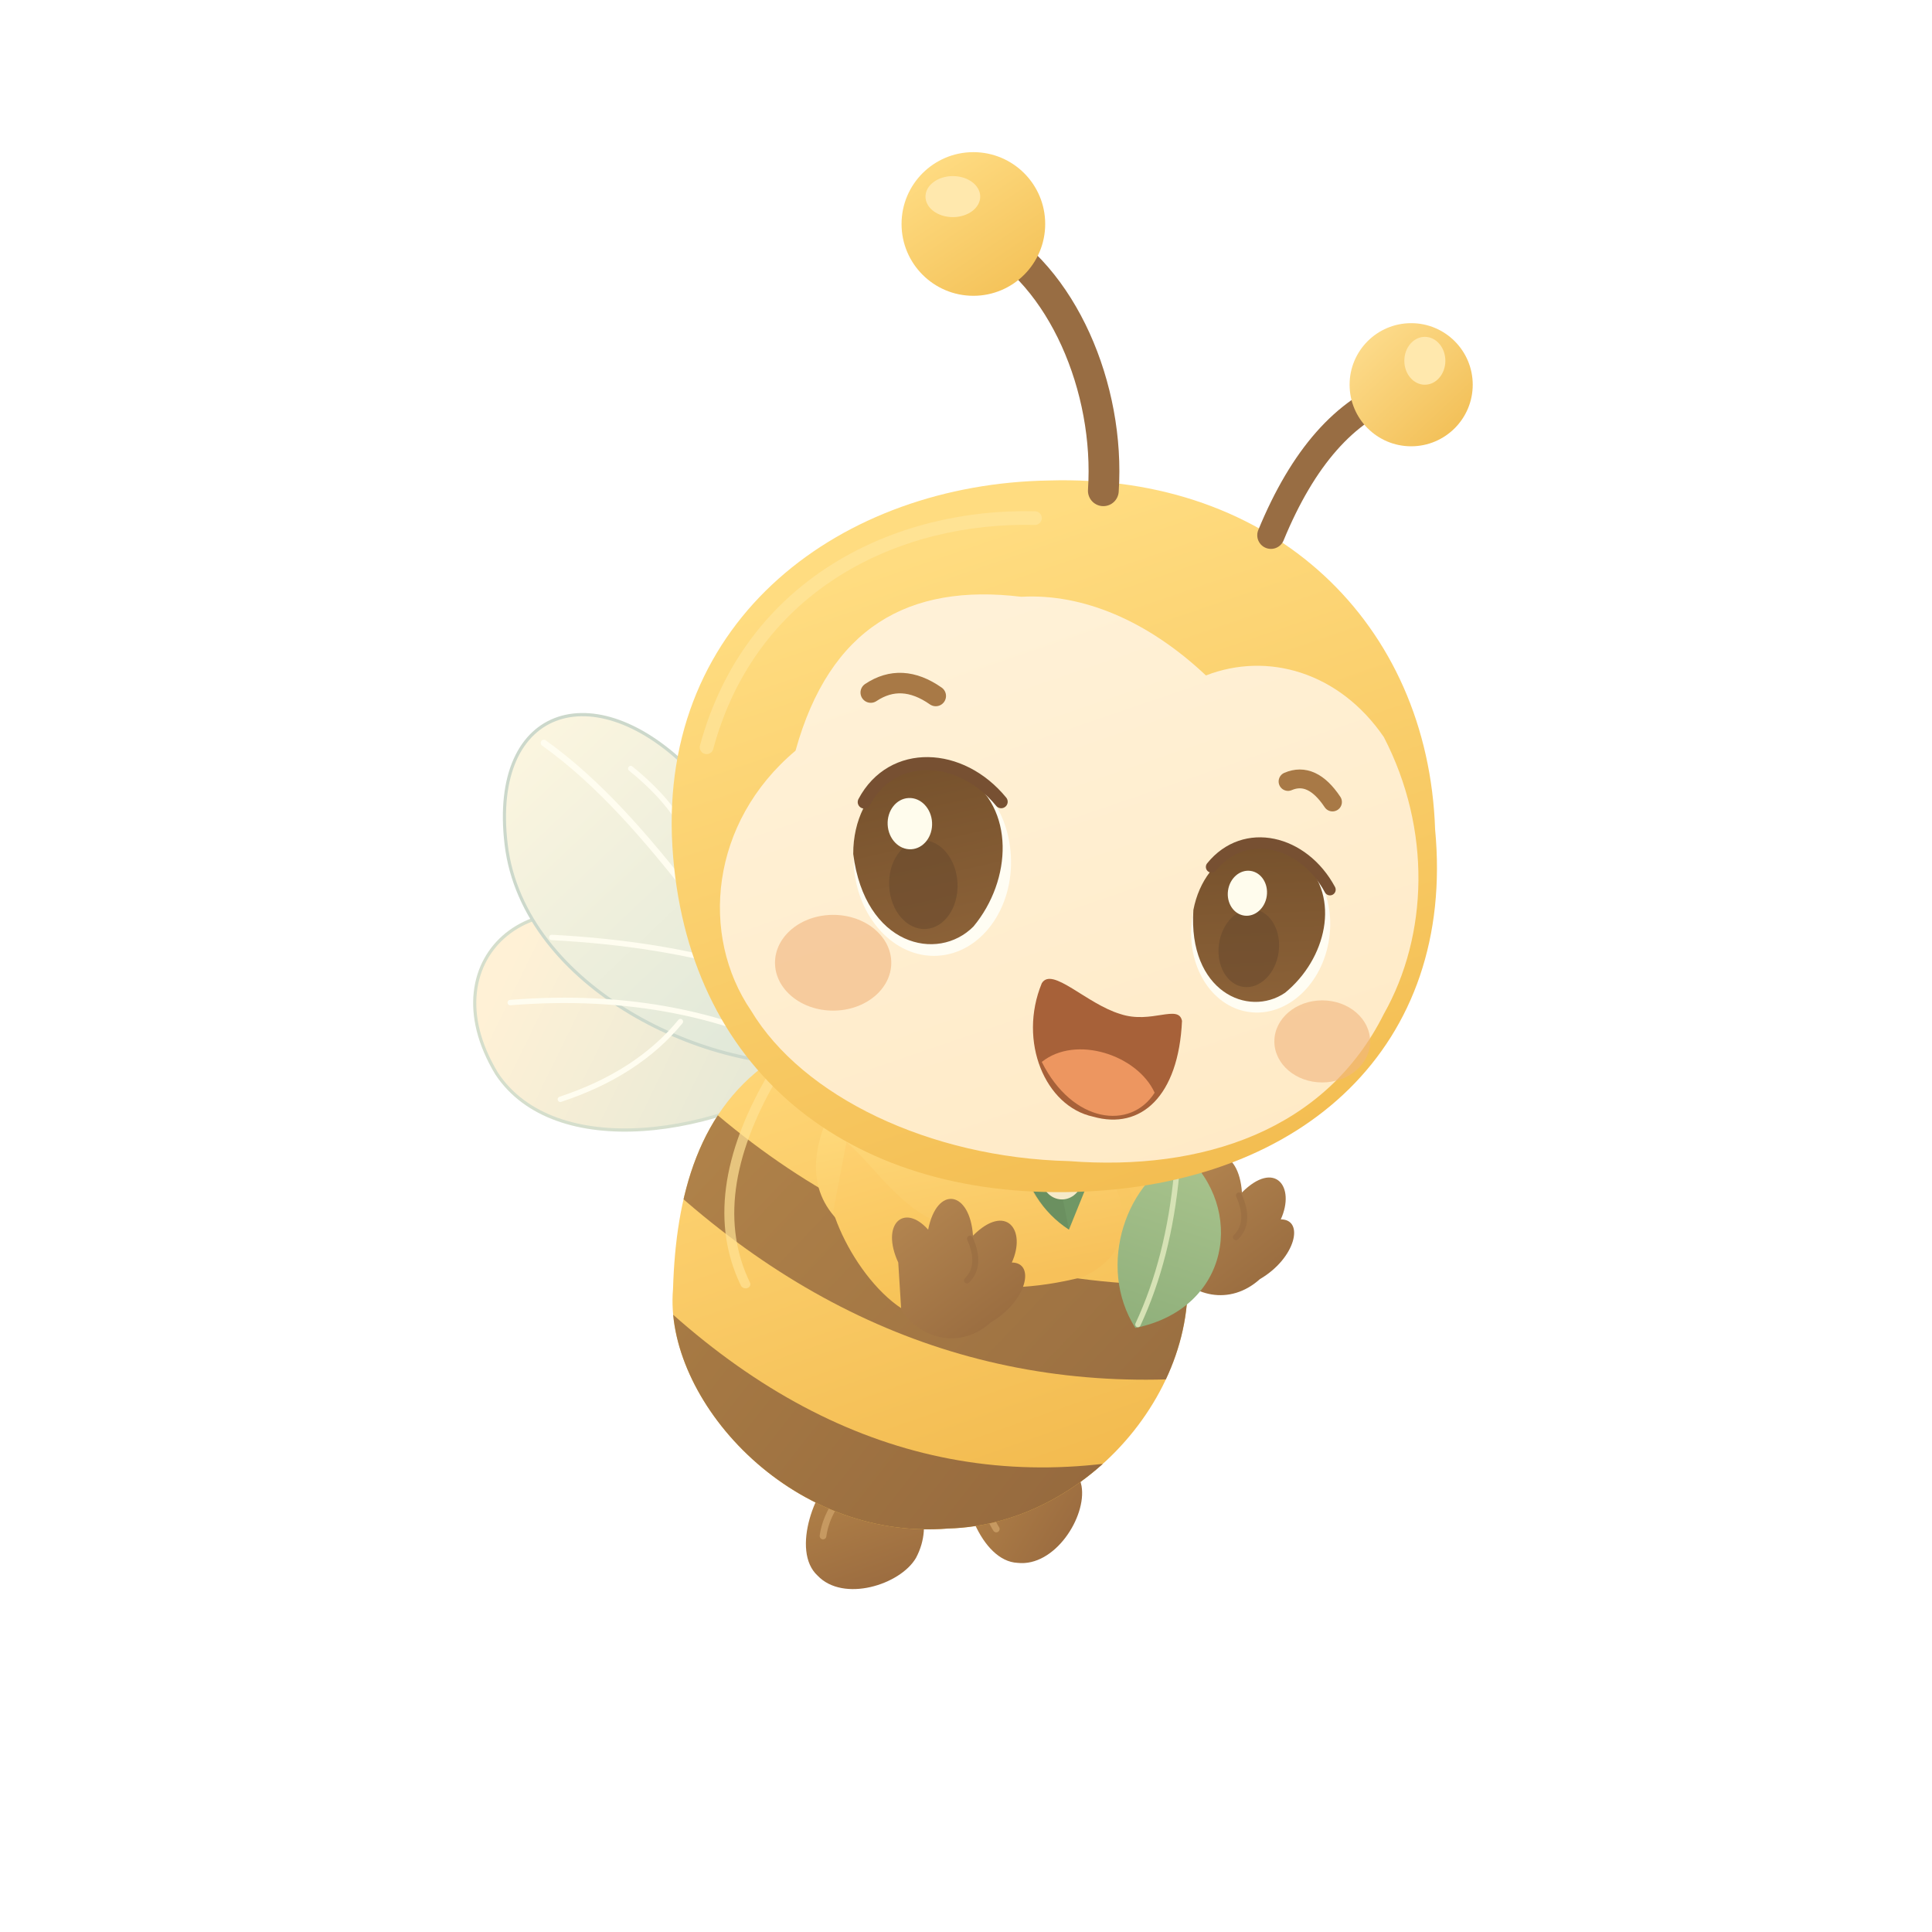
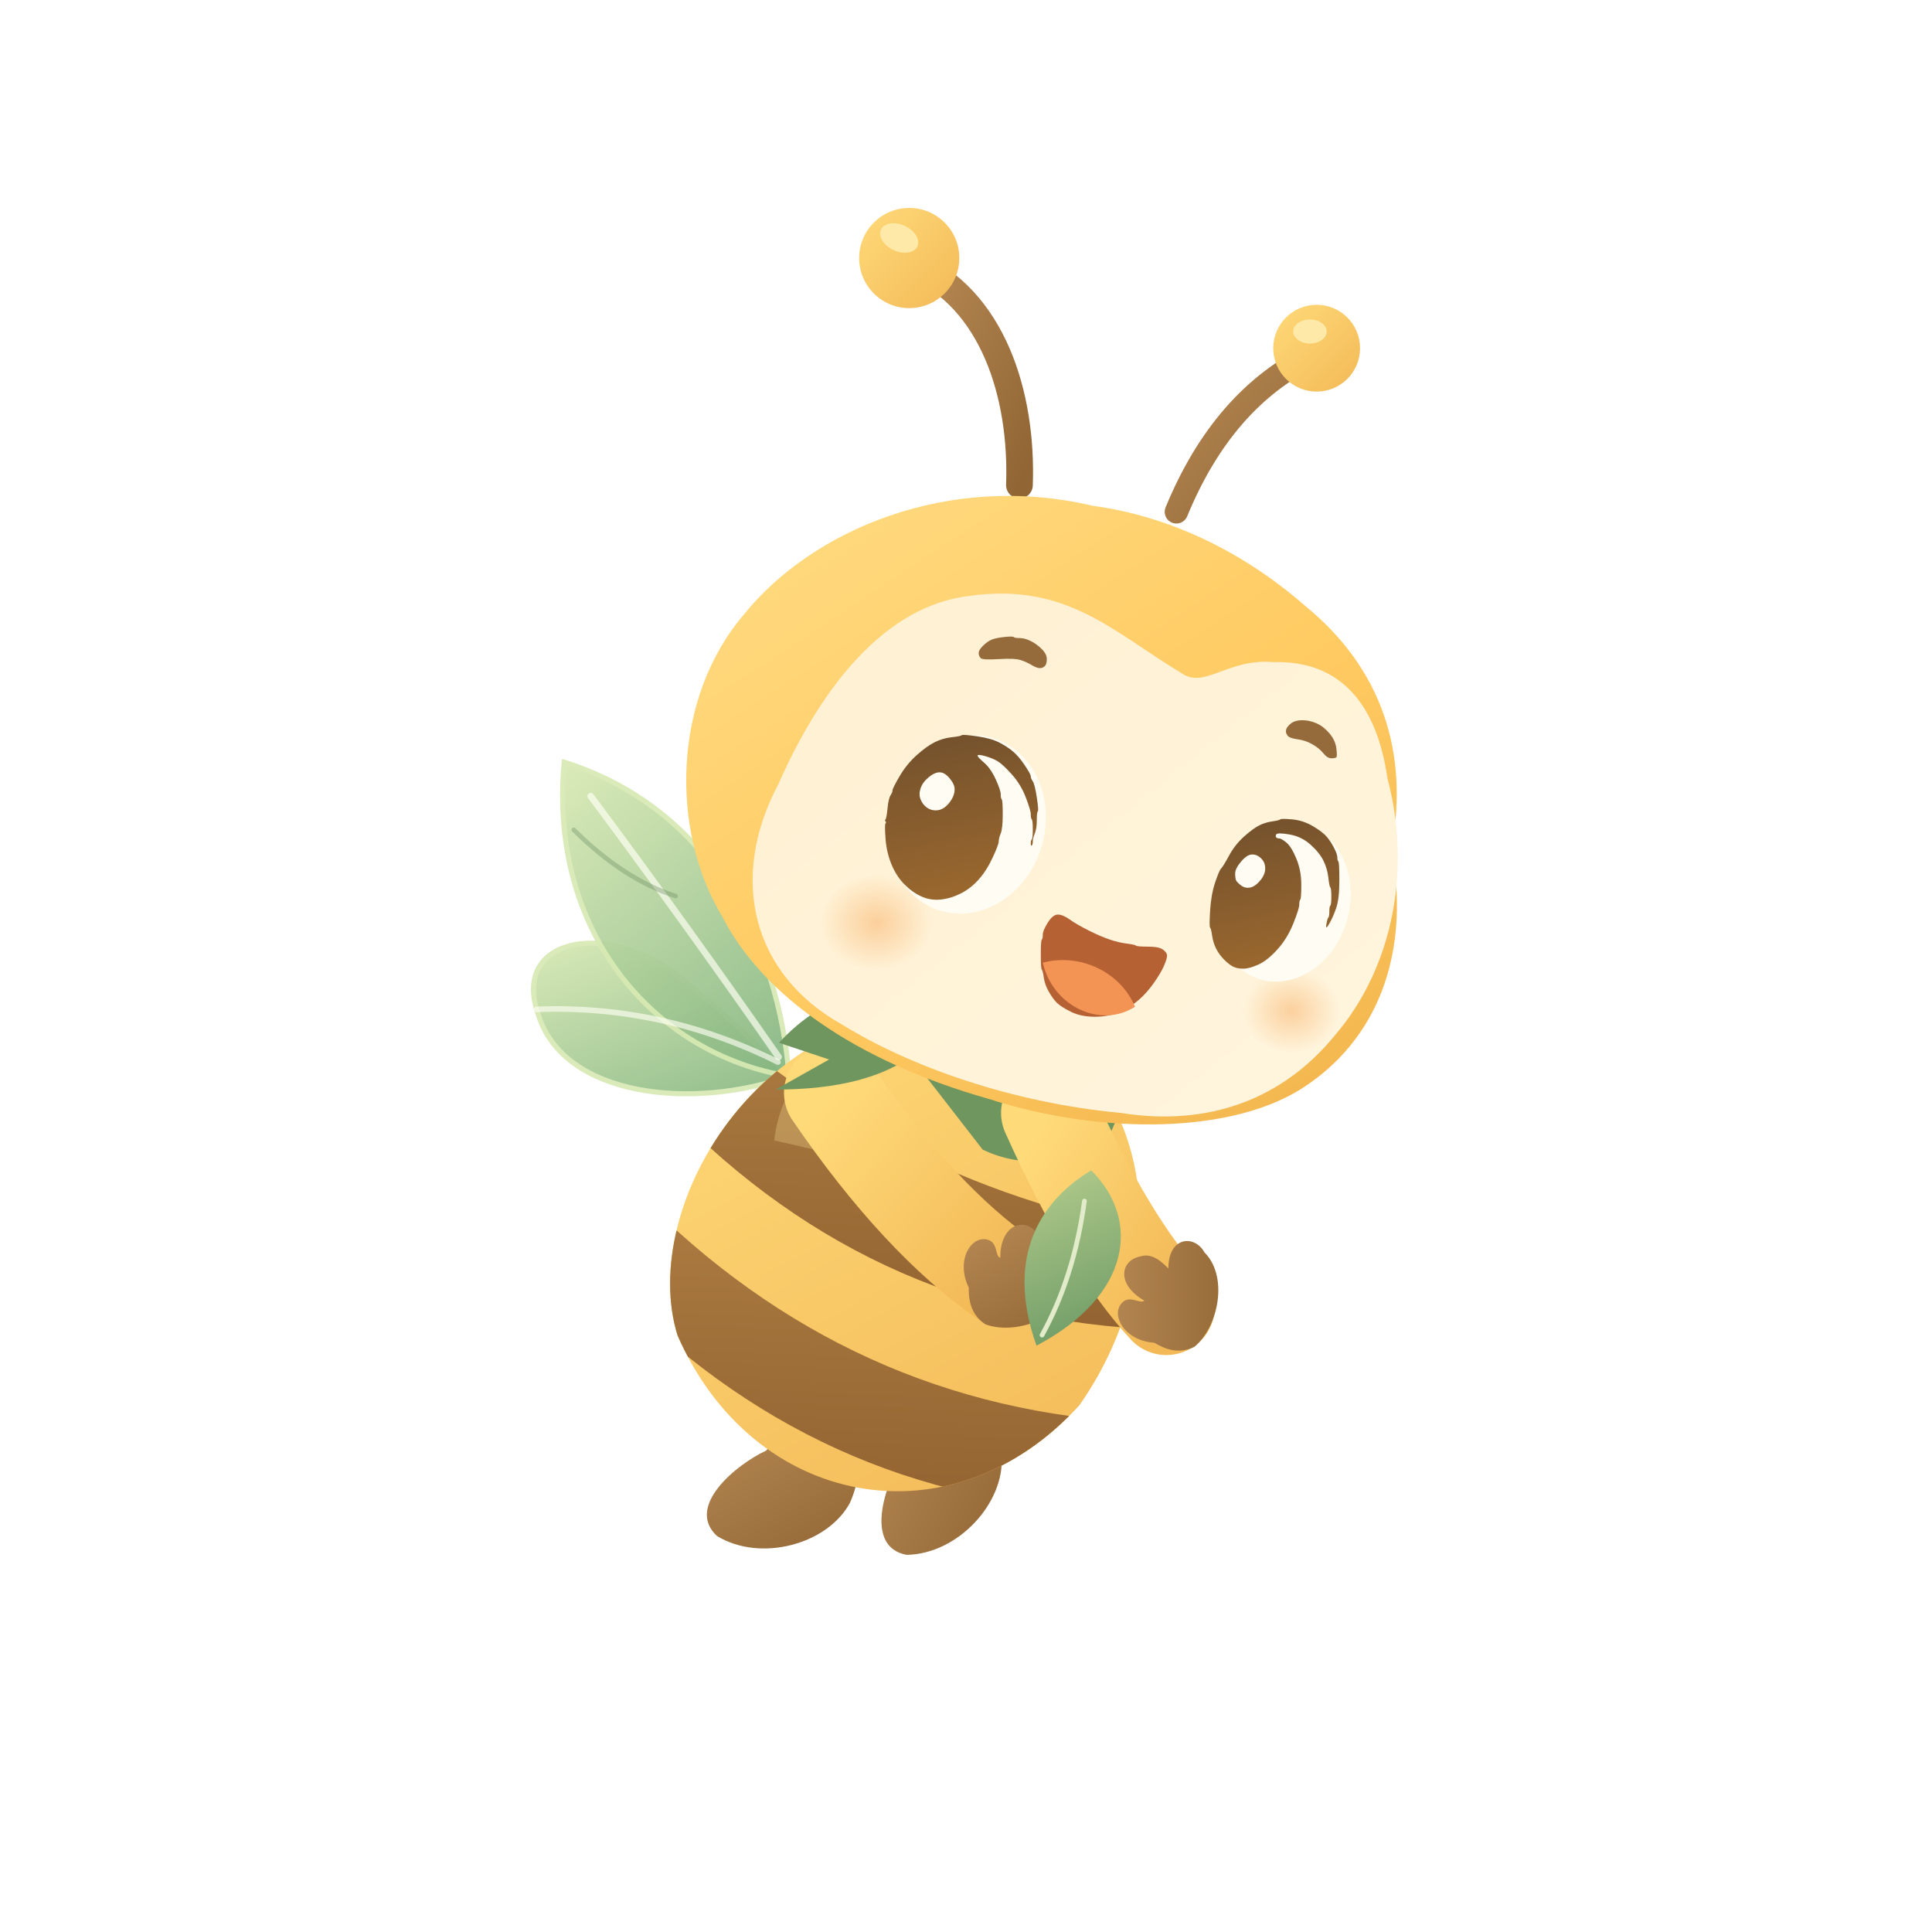
- <svg xmlns="http://www.w3.org/2000/svg" width="512" height="512" viewBox="0 0 512 512">
+ <svg xmlns="http://www.w3.org/2000/svg" viewBox="0 0 512 512" width="512" height="512">
  <defs>
-     <linearGradient id="paint-1" gradientUnits="userSpaceOnUse" x1="-146" y1="-64" x2="-25" y2="14">
-       <stop offset="0" stop-color="#FFF1D6" />
-       <stop offset="1" stop-color="#E4E8D6" />
+     <linearGradient id="faceGold" x1=".1" y1="0" x2=".85" y2="1" gradientUnits="objectBoundingBox">
+       <stop stop-color="#FFDB82" />
+       <stop offset=".55" stop-color="#FFCA61" />
+       <stop offset="1" stop-color="#F4B750" />
    </linearGradient>
-     <linearGradient id="paint-2" gradientUnits="userSpaceOnUse" x1="-122" y1="-164" x2="0" y2="0">
-       <stop offset="0" stop-color="#FBF5DF" />
-       <stop offset="1" stop-color="#DCE6D8" />
+     <linearGradient id="faceCream" x1="0" y1="0" x2="1" y2="1">
+       <stop stop-color="#FFF0D1" />
+       <stop offset="1" stop-color="#FFF5DE" />
    </linearGradient>
-     <linearGradient id="paint-3" gradientUnits="userSpaceOnUse" x1="-146" y1="-64" x2="-25" y2="14">
-       <stop offset="0" stop-color="#FFF1D6" />
-       <stop offset="1" stop-color="#E4E8D6" />
+     <radialGradient id="cheek">
+       <stop stop-color="#F7AF64" stop-opacity=".65" />
+       <stop offset="1" stop-color="#F7AF64" stop-opacity="0" />
+     </radialGradient>
+     <linearGradient id="eyeBrown" x1="0" y1="0" x2=".2" y2="1">
+       <stop stop-color="#71502D" />
+       <stop offset="1" stop-color="#99672E" />
    </linearGradient>
-     <linearGradient id="paint-4" gradientUnits="userSpaceOnUse" x1="-122" y1="-164" x2="0" y2="0">
-       <stop offset="0" stop-color="#FBF5DF" />
-       <stop offset="1" stop-color="#DCE6D8" />
+     <linearGradient id="bodyGold" x1="0" y1="0" x2="1" y2="1">
+       <stop stop-color="#FFDA79" />
+       <stop offset="1" stop-color="#F3B957" />
    </linearGradient>
-     <linearGradient id="paint-5" gradientUnits="userSpaceOnUse" x1="-10" y1="-17" x2="20" y2="20">
-       <stop offset="0" stop-color="#B28248" />
-       <stop offset="1" stop-color="#996A3F" />
+     <linearGradient id="stripeBrown" x1="0" y1="0" x2="1" y2="1">
+       <stop stop-color="#AC7C42" />
+       <stop offset="1" stop-color="#90612F" />
    </linearGradient>
-     <linearGradient id="paint-6" gradientUnits="userSpaceOnUse" x1="-10" y1="-17" x2="20" y2="20">
-       <stop offset="0" stop-color="#B28248" />
-       <stop offset="1" stop-color="#996A3F" />
+     <linearGradient id="handBrown" x1="0" y1="0" x2="1" y2="1">
+       <stop stop-color="#B78A55" />
+       <stop offset="1" stop-color="#926634" />
    </linearGradient>
-     <linearGradient id="paint-7" gradientUnits="userSpaceOnUse" x1="-55" y1="-75" x2="60" y2="88">
-       <stop offset="0" stop-color="#FFD677" />
-       <stop offset="1" stop-color="#F0B648" />
+     <linearGradient id="wing" x1="0" y1="0" x2="1" y2="1">
+       <stop stop-color="#D7E9B3" />
+       <stop offset="1" stop-color="#83B47F" />
    </linearGradient>
-     <clipPath id="clip-8">
-       <path d="M-62 -65 C-22 -97 50 -72 68 -34 C88 10 61 72 18 84 C-28 100 -74 60 -78 22 C-83 -10 -82 -42 -62 -65Z" />
-     </clipPath>
-     <linearGradient id="paint-9" gradientUnits="userSpaceOnUse" x1="-90" y1="-50" x2="80" y2="40">
-       <stop offset="0" stop-color="#B2844A" />
-       <stop offset="1" stop-color="#986D40" />
+     <linearGradient id="accessory" x1="0" y1="0" x2="1" y2="1">
+       <stop stop-color="#709660" />
+       <stop offset="1" stop-color="#709660" />
    </linearGradient>
-     <linearGradient id="paint-10" gradientUnits="userSpaceOnUse" x1="-95" y1="20" x2="70" y2="90">
-       <stop offset="0" stop-color="#AA7D45" />
-       <stop offset="1" stop-color="#93673D" />
+     <linearGradient id="page" x1="0" y1="0" x2="1" y2="1">
+       <stop stop-color="#FFFAE8" />
+       <stop offset="1" stop-color="#E4D8B6" />
    </linearGradient>
-     <linearGradient id="paint-11" gradientUnits="userSpaceOnUse" x1="0" y1="-70" x2="30" y2="-10">
-       <stop offset="0" stop-color="#FFDA7C" />
-       <stop offset="1" stop-color="#F7C15A" />
+     <linearGradient id="leaf" x1="0" y1="0" x2="1" y2="1">
+       <stop stop-color="#AEC889" />
+       <stop offset="1" stop-color="#6F9C67" />
    </linearGradient>
-     <linearGradient id="paint-12" gradientUnits="userSpaceOnUse" x1="0" y1="-20" x2="21" y2="50">
-       <stop offset="0" stop-color="#FFD374" />
-       <stop offset="1" stop-color="#F5BF51" />
-     </linearGradient>
-     <linearGradient id="paint-13" gradientUnits="userSpaceOnUse" x1="-15" y1="-20" x2="15" y2="20">
-       <stop offset="0" stop-color="#B38550" />
-       <stop offset="1" stop-color="#9A6D40" />
-     </linearGradient>
-     <linearGradient id="paint-14" gradientUnits="userSpaceOnUse" x1="0" y1="-20" x2="13" y2="45">
-       <stop offset="0" stop-color="#FFD374" />
-       <stop offset="1" stop-color="#F5BF51" />
-     </linearGradient>
-     <linearGradient id="paint-15" gradientUnits="userSpaceOnUse" x1="-15" y1="-20" x2="15" y2="20">
-       <stop offset="0" stop-color="#B38550" />
-       <stop offset="1" stop-color="#9A6D40" />
-     </linearGradient>
-     <linearGradient id="paint-16" gradientUnits="userSpaceOnUse" x1="0" y1="-100" x2="65" y2="90">
-       <stop offset="0" stop-color="#ACC68F" />
-       <stop offset="1" stop-color="#709765" />
-     </linearGradient>
-     <linearGradient id="paint-17" gradientUnits="userSpaceOnUse" x1="0" y1="-100" x2="65" y2="90">
-       <stop offset="0" stop-color="#ACC68F" />
-       <stop offset="1" stop-color="#709765" />
-     </linearGradient>
-     <linearGradient id="paint-18" gradientUnits="userSpaceOnUse" x1="0" y1="-100" x2="65" y2="90">
-       <stop offset="0" stop-color="#FFDC80" />
-       <stop offset="1" stop-color="#F3BD51" />
-     </linearGradient>
-     <linearGradient id="paint-19" gradientUnits="userSpaceOnUse" x1="0" y1="-100" x2="65" y2="90">
-       <stop offset="0" stop-color="#FFF2D9" />
-       <stop offset="1" stop-color="#FFEAC6" />
-     </linearGradient>
-     <linearGradient id="paint-20" gradientUnits="userSpaceOnUse" x1="0" y1="-27" x2="9" y2="25">
-       <stop offset="0" stop-color="#77522D" />
-       <stop offset="1" stop-color="#8C6238" />
-     </linearGradient>
-     <linearGradient id="paint-21" gradientUnits="userSpaceOnUse" x1="0" y1="-27" x2="9" y2="25">
-       <stop offset="0" stop-color="#77522D" />
-       <stop offset="1" stop-color="#8C6238" />
-     </linearGradient>
-     <linearGradient id="paint-22" gradientUnits="userSpaceOnUse" x1="-50" y1="-98" x2="-20" y2="-53">
-       <stop offset="0" stop-color="#FFDC83" />
-       <stop offset="1" stop-color="#F2BE52" />
-     </linearGradient>
-     <linearGradient id="paint-23" gradientUnits="userSpaceOnUse" x1="22" y1="-64" x2="55" y2="-29">
-       <stop offset="0" stop-color="#FFE196" />
-       <stop offset="1" stop-color="#F2BF56" />
-     </linearGradient>
-     <linearGradient id="paint-24" gradientUnits="userSpaceOnUse" x1="0" y1="-29" x2="12" y2="38">
-       <stop offset="0" stop-color="#FFE19A" />
-       <stop offset="1" stop-color="#EDB044" />
+     <linearGradient id="pot" x1="0" y1="0" x2="1" y2="1">
+       <stop stop-color="#E7B384" />
+       <stop offset="1" stop-color="#C48F66" />
    </linearGradient>
  </defs>
-   <g id="actor" transform="translate(30.72 30.72) rotate(0) scale(0.88 0.88)">
-     <g id="actor0--wings" transform="translate(215 285) rotate(0) scale(1 1)">
-       <g id="actor0--wings0--wing-left" transform="translate(0 0) rotate(-6) scale(0.63 0.65)">
-         <path id="actor0--wings0--wing-left0--lower-wing" d="M0 0 C-57 30 -136 32 -159 -11 C-187 -69 -127 -105 -77 -64 C-40 -35 -15 -7 0 0Z" fill="url(#paint-1)" stroke="#D5DECC" stroke-width="1.5" stroke-linecap="round" stroke-linejoin="round" />
-         <path id="actor0--wings0--wing-left1--upper-wing" d="M0 0 C-57 1 -142 -49 -143 -116 C-144 -182 -90 -191 -49 -138 C-17 -98 4 -32 0 0Z" fill="url(#paint-2)" stroke="#CCD8CB" stroke-width="1.5" stroke-linecap="round" stroke-linejoin="round" />
-         <path d="M-3 -4 C-41 -49 -71 -119 -120 -161" fill="none" stroke="#FFFDF0" stroke-width="3" stroke-linecap="round" stroke-linejoin="round" />
-         <path d="M-35 -47 Q-74 -63 -126 -71 M-57 -84 Q-46 -112 -80 -145 M-5 0 Q-65 -41 -149 -43 M-69 -26 Q-92 -4 -130 4" fill="none" stroke="#FFFDF0" stroke-width="2.5" stroke-linecap="round" stroke-linejoin="round" />
+   <g id="character" transform="translate(256 256) scale(.885) translate(-256 -256)" data-theme="guardian" data-stage="1">
+     <g id="wing-right" transform="translate(293 291) rotate(-6) scale(-0.45 0.45)">
+       <path d="M0 0 C-36 18-87 19-101-12 C-116-42-76-53-45-32 C-24-19-11-8 0 0Z" fill="url(#wing)" opacity=".92" stroke="#D7E9B3" stroke-width="2" />
+       <path d="M0 0 C-53-2-101-44-103-112 C-43-101-10-50 0 0Z" fill="url(#wing)" opacity=".92" stroke="#D7E9B3" stroke-width="2" />
+       <path d="M-5-7 Q-48-55-91-100" fill="none" stroke="#FFFFF4" stroke-width="2.6" stroke-linecap="round" stroke-linejoin="round" opacity=".68" />
+       <path d="M-5-5 Q-53-22-102-14" fill="none" stroke="#FFFFF4" stroke-width="2.2" stroke-linecap="round" stroke-linejoin="round" opacity=".64" />
+       <path d="M-53-65 Q-74-69-96-86" fill="none" stroke="#64865D" stroke-width="1.8" stroke-linecap="round" stroke-linejoin="round" opacity=".35" />
+     </g>
+     <g id="wing-left" transform="translate(203 289) rotate(7) scale(0.76 0.76)">
+       <path d="M0 0 C-36 18-87 19-101-12 C-116-42-76-53-45-32 C-24-19-11-8 0 0Z" fill="url(#wing)" opacity=".92" stroke="#D7E9B3" stroke-width="2" />
+       <path d="M0 0 C-53-2-101-44-103-112 C-43-101-10-50 0 0Z" fill="url(#wing)" opacity=".92" stroke="#D7E9B3" stroke-width="2" />
+       <path d="M-5-7 Q-48-55-91-100" fill="none" stroke="#FFFFF4" stroke-width="2.6" stroke-linecap="round" stroke-linejoin="round" opacity=".68" />
+       <path d="M-5-5 Q-53-22-102-14" fill="none" stroke="#FFFFF4" stroke-width="2.2" stroke-linecap="round" stroke-linejoin="round" opacity=".64" />
+       <path d="M-53-65 Q-74-69-96-86" fill="none" stroke="#64865D" stroke-width="1.8" stroke-linecap="round" stroke-linejoin="round" opacity=".35" />
+     </g>
+     <g id="feet">
+       <g id="foot-0" transform="translate(207 406.2) rotate(20)">
+         <path d="M-4-18 C9-21 18-10 17 5 C15 19-2 31-17 28 C-29 23-19 6-12-1Z" fill="url(#handBrown)" />
      </g>
-       <g id="actor0--wings1--wing-right" transform="translate(0 0) rotate(8) scale(-0.5 0.57)">
-         <path id="actor0--wings1--wing-right0--lower-wing" d="M0 0 C-57 30 -136 32 -159 -11 C-187 -69 -127 -105 -77 -64 C-40 -35 -15 -7 0 0Z" fill="url(#paint-3)" stroke="#D5DECC" stroke-width="1.5" stroke-linecap="round" stroke-linejoin="round" />
-         <path id="actor0--wings1--wing-right1--upper-wing" d="M0 0 C-57 1 -142 -49 -143 -116 C-144 -182 -90 -191 -49 -138 C-17 -98 4 -32 0 0Z" fill="url(#paint-4)" stroke="#CCD8CB" stroke-width="1.5" stroke-linecap="round" stroke-linejoin="round" />
-         <path d="M-3 -4 C-41 -49 -71 -119 -120 -161" fill="none" stroke="#FFFDF0" stroke-width="3" stroke-linecap="round" stroke-linejoin="round" />
-         <path d="M-35 -47 Q-74 -63 -126 -71 M-57 -84 Q-46 -112 -80 -145 M-5 0 Q-65 -41 -149 -43 M-69 -26 Q-92 -4 -130 4" fill="none" stroke="#FFFDF0" stroke-width="2.5" stroke-linecap="round" stroke-linejoin="round" />
+       <g id="foot-1" transform="translate(249 401.4) rotate(-12)">
+         <path d="M-4-18 C9-21 18-10 17 5 C15 19-2 31-17 28 C-29 23-19 6-12-1Z" fill="url(#handBrown)" />
      </g>
    </g>
-     <g id="actor1--foot-0" transform="translate(225 424) rotate(20) scale(0.84 0.84)">
-       <path d="M-14 -17 C-21 -7 -21 18 -9 23 C3 29 20 16 22 5 C24 -9 14 -20 2 -21Z" fill="url(#paint-5)" />
-       <path d="M-9 -12 Q-14 0 -12 9" fill="none" stroke="#C69961" stroke-width="2.4" stroke-linecap="round" stroke-linejoin="round" />
+     <g id="body" transform="translate(238 343) rotate(20)">
+       <defs>
+         <clipPath id="bodyClip">
+           <path d="M0 -80 C50.4 -80 77.76 -27.2 64.08 24.0 C42.48 76.8 -17.28 86.4 -56.16 45.6 C-80.64 13.6 -68.4 -61.6 0 -80Z" />
+         </clipPath>
+       </defs>
+       <path d="M0 -80 C50.4 -80 77.76 -27.2 64.08 24.0 C42.48 76.8 -17.28 86.4 -56.16 45.6 C-80.64 13.6 -68.4 -61.6 0 -80Z" fill="url(#bodyGold)" />
+       <g clip-path="url(#bodyClip)">
+         <path d="M-82 -48.0 Q0 -16.0 84 -36.0 L84 -7.2 Q0 22.4 -82 -17.6Z" fill="url(#stripeBrown)" />
+         <path d="M-82 9.6 Q0 48.8 84 22.4 L84 50.4 Q0 78.4 -82 37.6Z" fill="url(#stripeBrown)" />
+       </g>
+       <path d="M-48.96 -19.2 Q-56.16 -50.4 -18.72 -64.8 Q-35.28 -44.8 -36.0 -20.8Z" fill="#FFE59B" opacity=".28" />
    </g>
-     <g id="actor2--foot-1" transform="translate(272 415) rotate(-20) scale(0.84 0.84)">
-       <path d="M-14 -17 C-21 -7 -21 18 -9 23 C3 29 20 16 22 5 C24 -9 14 -20 2 -21Z" fill="url(#paint-6)" />
-       <path d="M-9 -12 Q-14 0 -12 9" fill="none" stroke="#C69961" stroke-width="2.4" stroke-linecap="round" stroke-linejoin="round" />
-     </g>
-     <g id="actor3--body" transform="translate(248 351) rotate(12) scale(1 0.86)">
-       <path id="actor3--body0--abdomen" d="M-62 -65 C-22 -97 50 -72 68 -34 C88 10 61 72 18 84 C-28 100 -74 60 -78 22 C-83 -10 -82 -42 -62 -65Z" fill="url(#paint-7)" />
-       <g id="actor3--body1--stripes" transform="translate(0 0) rotate(0) scale(1 1)" clip-path="url(#clip-8)">
-         <path d="M-105 -62 Q-12 15 93 -23 L91 11 Q-5 48 -97 -21Z" fill="url(#paint-9)" />
-         <path d="M-99 14 Q-9 88 76 43 L63 74 Q-24 116 -84 55Z" fill="url(#paint-10)" />
-       </g>
-       <path opacity="0.7" d="M-62 -58 Q-75 -12 -57 15" fill="none" stroke="#FFE395" stroke-width="3" stroke-linecap="round" stroke-linejoin="round" />
-       <path d="M-40 -61 Q0 -80 43 -50 Q59 -27 42 -12 Q2 11 -33 -13 Q-51 -26 -40 -61Z" fill="url(#paint-11)" />
-     </g>
-     <g id="actor4--arm-left" transform="translate(229 318) rotate(0) scale(1 1)">
-       <path d="M-9 -9 C-0.65 -2 7.54 12 21 16 Q38 29 27 42 C11.76 53 -7.33 30 -13 12 Z" fill="url(#paint-12)" />
-       <g id="actor4--arm-left1--palm" transform="translate(21 30) rotate(0) scale(0.9 0.9)">
-         <path d="M-16 -3 C-22 -16 -14 -23 -6 -14 C-3 -29 8 -27 9 -12 C20 -23 27 -14 22 -3 C30 -3 27 10 15 17 C5 26 -8 23 -15 13Z" fill="url(#paint-13)" />
-         <path opacity="0.55" d="M8 -11 Q12 -2 7 3" fill="none" stroke="#956A3F" stroke-width="2" stroke-linecap="round" stroke-linejoin="round" />
+     <g id="arm-left">
+       <path d="M216 294 Q242.0 332.0 268 350" fill="none" stroke="url(#bodyGold)" stroke-width="29" stroke-linecap="round" stroke-linejoin="round" />
+       <g transform="translate(268 350) rotate(15) scale(0.85)">
+         <path d="M-12 6 C-19-2-16-12-10-12 C-6-12-6-7-4-7 C-7-18 0-23 6-19 C10-17 10-12 10-9 C18-17 25-11 23-4 C23 8 8 18-3 17 C-9 15-11 10-12 6Z" fill="url(#handBrown)" />
      </g>
    </g>
-     <g id="actor5--arm-right" transform="translate(318 310) rotate(0) scale(1 1)">
-       <path d="M-9 -9 C-3.45 -3 1.62 7 13 11 Q30 24 19 37 C7.28 48 -9.49 28 -13 12 Z" fill="url(#paint-14)" />
-       <g id="actor5--arm-right1--palm" transform="translate(13 25) rotate(0) scale(0.9 0.9)">
-         <path d="M-16 -3 C-22 -16 -14 -23 -6 -14 C-3 -29 8 -27 9 -12 C20 -23 27 -14 22 -3 C30 -3 27 10 15 17 C5 26 -8 23 -15 13Z" fill="url(#paint-15)" />
-         <path opacity="0.55" d="M8 -11 Q12 -2 7 3" fill="none" stroke="#956A3F" stroke-width="2" stroke-linecap="round" stroke-linejoin="round" />
+     <g id="theme-scarf" transform="translate(272 275)">
+       <path d="M-49-13 Q-6 10 45-10 L26 34 Q6 44-11 36Z" fill="#709660" />
+       <path d="M-47-12 Q-62-7-72 4 L-57 9-73 18 Q-45 18-31 7Z" fill="#709660" />
+       <ellipse cx="7" cy="15" rx="12" ry="13" fill="#FFF0C7" />
+       <path d="M2 22 Q-1 8 12 6 Q15 19 2 22Z" fill="#709660" />
+       <path d="M3 20 L10 10" fill="none" stroke="#FFF0C7" stroke-width="1" stroke-linecap="round" stroke-linejoin="round" />
+     </g>
+     <g id="arm-right">
+       <path d="M281 300 Q298.5 339.0 316 358" fill="none" stroke="url(#bodyGold)" stroke-width="29" stroke-linecap="round" stroke-linejoin="round" />
+       <g transform="translate(316 358) rotate(-45) scale(0.85)">
+         <path d="M-12 6 C-19-2-16-12-10-12 C-6-12-6-7-4-7 C-7-18 0-23 6-19 C10-17 10-12 10-9 C18-17 25-11 23-4 C23 8 8 18-3 17 C-9 15-11 10-12 6Z" fill="url(#handBrown)" />
      </g>
    </g>
-     <g id="actor6--scarf" transform="translate(280 306) rotate(0) scale(0.7 0.7)">
-       <path d="M-36 -10 Q-2 3 35 -11 L23 10 Q-7 22 -34 3Z" fill="#709765" />
-       <path d="M-12 7 L25 5 L10 42 Q-7 31 -12 7Z" fill="#709765" />
-       <path opacity="0.05" d="M-12 7 Q-9 29 10 42 L4 12Z" fill="#000000" />
-       <g id="actor6--scarf3--theme-badge" transform="translate(0 0) rotate(0) scale(1 1)">
-         <path d="M -2 19 C -2 13.477 2.029 9 7 9 C 11.971 9 16 13.477 16 19 C 16 24.523 11.971 29 7 29 C 2.029 29 -2 24.523 -2 19 Z" fill="#F5EAC9" />
-         <g transform="translate(9 23) rotate(15) scale(0.13 0.13)">
-           <path d="M0 0 C-32 -12 -45 -53 -30 -78 C7 -75 30 -34 0 0Z" fill="url(#paint-16)" />
-           <path d="M0 -2 Q-7 -35 -28 -69" fill="none" stroke="#D6E2B5" stroke-width="2.5" stroke-linecap="round" stroke-linejoin="round" />
-         </g>
+     <g id="antennae">
+       <path d="M272 112 C273 85 264 56 240 46" fill="none" stroke="url(#handBrown)" stroke-width="8" stroke-linecap="round" stroke-linejoin="round" />
+       <path d="M319 120 Q333 86 360 73" fill="none" stroke="url(#handBrown)" stroke-width="7" stroke-linecap="round" stroke-linejoin="round" />
+       <ellipse cx="239" cy="44" rx="15" ry="15" fill="url(#bodyGold)" />
+       <ellipse cx="236" cy="38" rx="6" ry="4" fill="#FFE9A9" transform="rotate(25 236 38)" />
+       <ellipse cx="361" cy="71" rx="13" ry="13" fill="url(#bodyGold)" />
+       <ellipse cx="359" cy="66" rx="5" ry="3.6" fill="#FFE9A9" />
+     </g>
+     <g id="head" transform="translate(285 210) rotate(0) scale(0.6) translate(-638 -434)">
+       <g transform="translate(13 9)">
+         <path d="M640 272 C568 255 500 284 466 326 C430 368 429 434 455 477 C475 516 521 549 588 568 C644 586 711 586 747 561 C785 535 798 491 789 443 C798 395 784 353 746 322 C714 294 677 277 640 272Z" fill="url(#faceGold)" />
+         <path d="M483 411 C505 361 537 322 578 317 C627 310 650 335 685 356 C696 363 708 348 730 350 C765 349 782 373 787 408 C799 453 790 502 761 536 C735 568 698 582 654 575 C600 570 549 552 515 531 C470 506 458 458 483 411Z" fill="url(#faceCream)" />
      </g>
+       <ellipse cx="545" cy="489" rx="28" ry="24" fill="url(#cheek)" opacity=".8" />
+       <ellipse cx="752" cy="533" rx="24" ry="21" fill="url(#cheek)" opacity=".8" />
+       <ellipse cx="590" cy="440" rx="39" ry="45" transform="rotate(17 590 440)" fill="#FFFCF3" />
+       <ellipse cx="748" cy="479" rx="33" ry="40" transform="rotate(17 748 479)" fill="#FFFCF3" />
+       <path d="M571 416.5Q574 414 576.5 414Q579 414 581.5 417Q584 420 584 422.5Q584 425 582.5 427.5Q581 430 579 431.5Q577 433 574.5 433Q572 433 570 431.5Q568 430 567 427.5Q566 425 567 422Q568 419 571 416.5ZM606 399Q602 397 595 396Q588 395 587.5 395.5Q587 396 582.5 396.5Q578 397 574 399Q570 401 565 405.5Q560 410 556.5 416Q553 422 553 423Q553 424 552 425.5Q551 427 550.5 432Q550 437 549.5 437.5Q549 438 549.5 438.5Q550 439 549.5 439.5Q549 440 549.5 447Q550 454 552.5 460Q555 466 559 470Q563 474 567.5 476Q572 478 577 477.5Q582 477 587 474.5Q592 472 596 467.5Q600 463 603 456.5Q606 450 606 448.5Q606 447 607 444.5Q608 442 608 435Q608 428 607.5 427.5Q607 427 607 425Q607 423 604.5 417.5Q602 412 598.5 409Q595 406 595.5 405.5Q596 405 599.5 406Q603 407 605.5 408.5Q608 410 612.5 415Q617 420 619.5 426.5Q622 433 622 435Q622 437 622.5 437.5Q623 438 623 442.5Q623 447 622.5 447.5Q622 448 622 449.5Q622 451 622.5 450.5Q623 450 623 448.5Q623 447 624 444.5Q625 442 625 438Q625 434 625.5 433.5Q626 433 625 426.5Q624 420 623 418.5Q622 417 622 416Q622 415 619 410.5Q616 406 613 403.5Q610 401 606 399Z" fill="url(#eyeBrown)" fill-rule="evenodd" />
+       <path d="M732.5 455Q735 455 737 457Q739 459 739 462Q739 465 736.5 468Q734 471 731.5 471.5Q729 472 727 470.5Q725 469 724.5 468Q724 467 724 464.5Q724 462 727 458.5Q730 455 732.5 455ZM763 441Q758 438 752.5 437.5Q747 437 746.5 437.5Q746 438 742.5 438.5Q739 439 736 440.5Q733 442 728.5 446Q724 450 721 455.5Q718 461 717 462Q716 463 714 469Q712 475 711.5 483Q711 491 711.5 491.5Q712 492 712.5 495.5Q713 499 714.5 502Q716 505 718.5 507.5Q721 510 723 511Q725 512 728 512Q731 512 735.5 510Q740 508 745 502.5Q750 497 753 489.5Q756 482 756 480Q756 478 756.5 477.5Q757 477 757 470Q757 463 754.5 457Q752 451 749.5 449Q747 447 746 447Q745 447 744.5 446.5Q744 446 744.5 445Q745 444 751 445Q757 446 761.5 450Q766 454 768 458Q770 462 770.5 466.5Q771 471 771.5 471.5Q772 472 772 476Q772 480 771.5 480.5Q771 481 771 483.5Q771 486 770.5 486.5Q770 487 769.5 490Q769 493 771 489.5Q773 486 774.5 481.5Q776 477 776 468Q776 459 775.5 458.5Q775 458 775 456.5Q775 455 773.5 452Q772 449 770 446.5Q768 444 763 441Z" fill="url(#eyeBrown)" fill-rule="evenodd" />
+       <path d="M598 351Q596 353 596 354.5Q596 356 597 357Q598 358 606 357.5Q614 357 617 358Q620 359 622.5 360.5Q625 362 626.5 362Q628 362 629 361Q630 360 630 357.5Q630 355 627.5 352.5Q625 350 622 348.5Q619 347 616.5 347Q614 347 613.5 346.5Q613 346 608.5 346.5Q604 347 602 348Q600 349 598 351Z" fill="#956B3C" />
+       <path d="M752 389.5Q750 391 749.5 392.5Q749 394 750 395.5Q751 397 755 397.5Q759 398 762.5 400Q766 402 768 404.5Q770 407 772 407Q774 407 774.5 406.5Q775 406 774.5 402Q774 398 771 394.5Q768 391 764.5 389.5Q761 388 757.5 388Q754 388 752 389.5Z" fill="#956B3C" />
+       <path d="M630.5 489Q628 493 628 495Q628 497 627.5 497.5Q627 498 627 505Q627 512 627.5 512.5Q628 513 628.5 516.5Q629 520 631 523.5Q633 527 635 529Q637 531 642 533.5Q647 536 654 536Q661 536 666.5 533.5Q672 531 676 527.5Q680 524 683.5 519Q687 514 688.5 510.5Q690 507 690 505.5Q690 504 688 502.5Q686 501 680.5 501Q675 501 674.5 500.5Q674 500 670 499.5Q666 499 661.5 497.5Q657 496 651 493Q645 490 641.5 487.5Q638 485 635.5 485Q633 485 630.5 489Z" fill="#B56134" fill-rule="evenodd" />
+       <path d="M628 509 C647 504 667 514 674 531 C657 542 633 531 628 509Z" fill="#F39455" />
    </g>
-     <g id="actor7--theme-prop" transform="translate(307 365) rotate(37) scale(0.65 0.65)">
-       <path d="M0 0 C-32 -12 -45 -53 -30 -78 C7 -75 30 -34 0 0Z" fill="url(#paint-17)" />
-       <path d="M0 -2 Q-7 -35 -28 -69" fill="none" stroke="#D6E2B5" stroke-width="2.5" stroke-linecap="round" stroke-linejoin="round" />
-     </g>
-     <g id="actor8--head" transform="translate(285 220) rotate(0) scale(1.03 1.03)">
-       <path id="actor8--head0--head-shell" d="M-114 0 C-118 -67 -64 -106 -4 -107 C62 -109 107 -65 109 -5 C115 58 71 99 4 101 C-63 103 -110 65 -114 0Z" fill="url(#paint-18)" />
-       <path opacity="0.7" d="M-104 -29 C-91 -77 -48 -97 -8 -96" fill="none" stroke="#FFE59D" stroke-width="4" stroke-linecap="round" stroke-linejoin="round" />
-       <path id="actor8--head2--face-mask" d="M-78 -28 C-68 -64 -45 -77 -12 -73 C6 -74 25 -66 42 -50 C60 -57 81 -51 94 -32 C108 -5 107 26 94 49 C77 83 41 95 2 92 C-39 91 -76 73 -91 48 C-106 26 -103 -7 -78 -28Z" fill="url(#paint-19)" />
-       <path opacity="0.61" d="M -84 34 C -84 26.268 -76.389 20 -67 20 C -57.611 20 -50 26.268 -50 34 C -50 41.732 -57.611 48 -67 48 C -76.389 48 -84 41.732 -84 34 Z" fill="#F1B67E" />
-       <path opacity="0.61" d="M 62 57 C 62 50.373 68.268 45 76 45 C 83.732 45 90 50.373 90 57 C 90 63.627 83.732 69 76 69 C 68.268 69 62 63.627 62 57 Z" fill="#F1B67E" />
-       <g id="actor8--head5--eyes" transform="translate(0 0) rotate(0) scale(1 1)">
-         <g id="actor8--head5--eyes0--eye-left" transform="translate(-38 4) rotate(-3) scale(1 1)">
-           <path d="M -23 0 C -23 -15.464 -12.703 -28 0 -28 C 12.703 -28 23 -15.464 23 0 C 23 15.464 12.703 28 0 28 C -12.703 28 -23 15.464 -23 0 Z" fill="#FFFDF3" />
-           <path d="M-23 -3 C-22 -23 -4 -34 11 -24 C25 -14 23 7 11 20 C0 30 -21 24 -23 -3Z" fill="url(#paint-20)" />
-           <path opacity="0.52" d="M -13 7 C -13 -0.18 -8.523 -6 -3 -6 C 2.523 -6 7 -0.18 7 7 C 7 14.18 2.523 20 -3 20 C -8.523 20 -13 14.18 -13 7 Z" fill="#65472D" />
-           <path d="M -12.5 -11 C -12.5 -15.142 -9.59 -18.5 -6 -18.5 C -2.41 -18.5 0.5 -15.142 0.5 -11 C 0.5 -6.858 -2.41 -3.5 -6 -3.5 C -9.59 -3.5 -12.5 -6.858 -12.5 -11 Z" fill="#FFFCED" />
-           <path d="M-19 -18 C-10 -33 10 -31 21 -16" fill="none" stroke="#775032" stroke-width="3.8" stroke-linecap="round" stroke-linejoin="round" />
-         </g>
-         <g id="actor8--head5--eyes1--eye-right" transform="translate(58 24) rotate(8) scale(0.88 0.88)">
-           <path d="M -23 0 C -23 -15.464 -12.703 -28 0 -28 C 12.703 -28 23 -15.464 23 0 C 23 15.464 12.703 28 0 28 C -12.703 28 -23 15.464 -23 0 Z" fill="#FFFDF3" />
-           <path d="M-23 -3 C-22 -23 -4 -34 11 -24 C25 -14 23 7 11 20 C0 30 -21 24 -23 -3Z" fill="url(#paint-21)" />
-           <path opacity="0.52" d="M -13 7 C -13 -0.18 -8.523 -6 -3 -6 C 2.523 -6 7 -0.18 7 7 C 7 14.18 2.523 20 -3 20 C -8.523 20 -13 14.18 -13 7 Z" fill="#65472D" />
-           <path d="M -12.5 -11 C -12.5 -15.142 -9.59 -18.5 -6 -18.5 C -2.41 -18.5 0.5 -15.142 0.5 -11 C 0.5 -6.858 -2.41 -3.5 -6 -3.5 C -9.59 -3.5 -12.5 -6.858 -12.5 -11 Z" fill="#FFFCED" />
-           <path d="M-19 -18 C-10 -33 10 -31 21 -16" fill="none" stroke="#775032" stroke-width="3.8" stroke-linecap="round" stroke-linejoin="round" />
-         </g>
+     <g id="theme-prop">
+       <g transform="translate(289 355) rotate(39) scale(0.7)">
+         <path d="M0 27 C-36 5-37-24-29-46 C1-43 18-15 0 27Z" fill="url(#leaf)" />
+         <path d="M-1 22 Q-6-6-23-34" fill="none" stroke="#E2ECCA" stroke-width="2" stroke-linecap="round" stroke-linejoin="round" />
      </g>
-       <path d="M-56 -45 Q-47 -51 -37 -44" fill="none" stroke="#A87946" stroke-width="6" stroke-linecap="round" stroke-linejoin="round" />
-       <path d="M66 -19 Q73 -22 79 -13" fill="none" stroke="#A87946" stroke-width="5.5" stroke-linecap="round" stroke-linejoin="round" />
-       <path id="actor8--head8--mouth" d="M-6 40 C-3 35 7 46 17 49 C26 52 34 46 35 51 C34 73 23 83 9 79 C-5 76 -13 57 -6 40Z" fill="#A76139" />
-       <path d="M-6 63 C4 55 22 61 27 72 C20 83 3 81 -6 63Z" fill="#ED9660" />
-       <g id="actor8--head10--antenna-left" transform="translate(12 -104) rotate(0) scale(1 1)">
-         <path d="M0 0 C2 -30 -12 -63 -35 -75" fill="none" stroke="#986D43" stroke-width="9" stroke-linecap="round" stroke-linejoin="round" />
-         <path d="M -59 -78 C -59 -89.598 -49.598 -99 -38 -99 C -26.402 -99 -17 -89.598 -17 -78 C -17 -66.402 -26.402 -57 -38 -57 C -49.598 -57 -59 -66.402 -59 -78 Z" fill="url(#paint-22)" />
-         <path d="M -52 -86 C -52 -89.314 -48.418 -92 -44 -92 C -39.582 -92 -36 -89.314 -36 -86 C -36 -82.686 -39.582 -80 -44 -80 C -48.418 -80 -52 -82.686 -52 -86 Z" fill="#FFE8AD" />
-       </g>
-       <g id="actor8--head11--antenna-right" transform="translate(61 -91) rotate(0) scale(1 1)">
-         <path d="M0 0 Q14 -34 37 -42" fill="none" stroke="#986D43" stroke-width="8" stroke-linecap="round" stroke-linejoin="round" />
-         <path d="M 23 -44 C 23 -53.941 31.059 -62 41 -62 C 50.941 -62 59 -53.941 59 -44 C 59 -34.059 50.941 -26 41 -26 C 31.059 -26 23 -34.059 23 -44 Z" fill="url(#paint-23)" />
-         <path d="M 39 -51 C 39 -54.866 41.686 -58 45 -58 C 48.314 -58 51 -54.866 51 -51 C 51 -47.134 48.314 -44 45 -44 C 41.686 -44 39 -47.134 39 -51 Z" fill="#FFE8AD" />
-       </g>
-     </g>
-     <g id="actor9--nectar" opacity="0" transform="translate(318 359) rotate(0) scale(0.68 0.68)">
-       <path d="M0 -29 C-8 -17 -26 0 -25 15 C-24 31 -12 38 0 37 C17 37 29 25 27 10 C25 -5 9 -21 0 -29Z" fill="url(#paint-24)" />
-       <path d="M-6 -9 C-12 0 -18 7 -15 16 C-12 21 -7 17 -7 12 C-7 5 -3 -1 -6 -9Z" fill="#FFF0BF" />
    </g>
  </g>
</svg>
